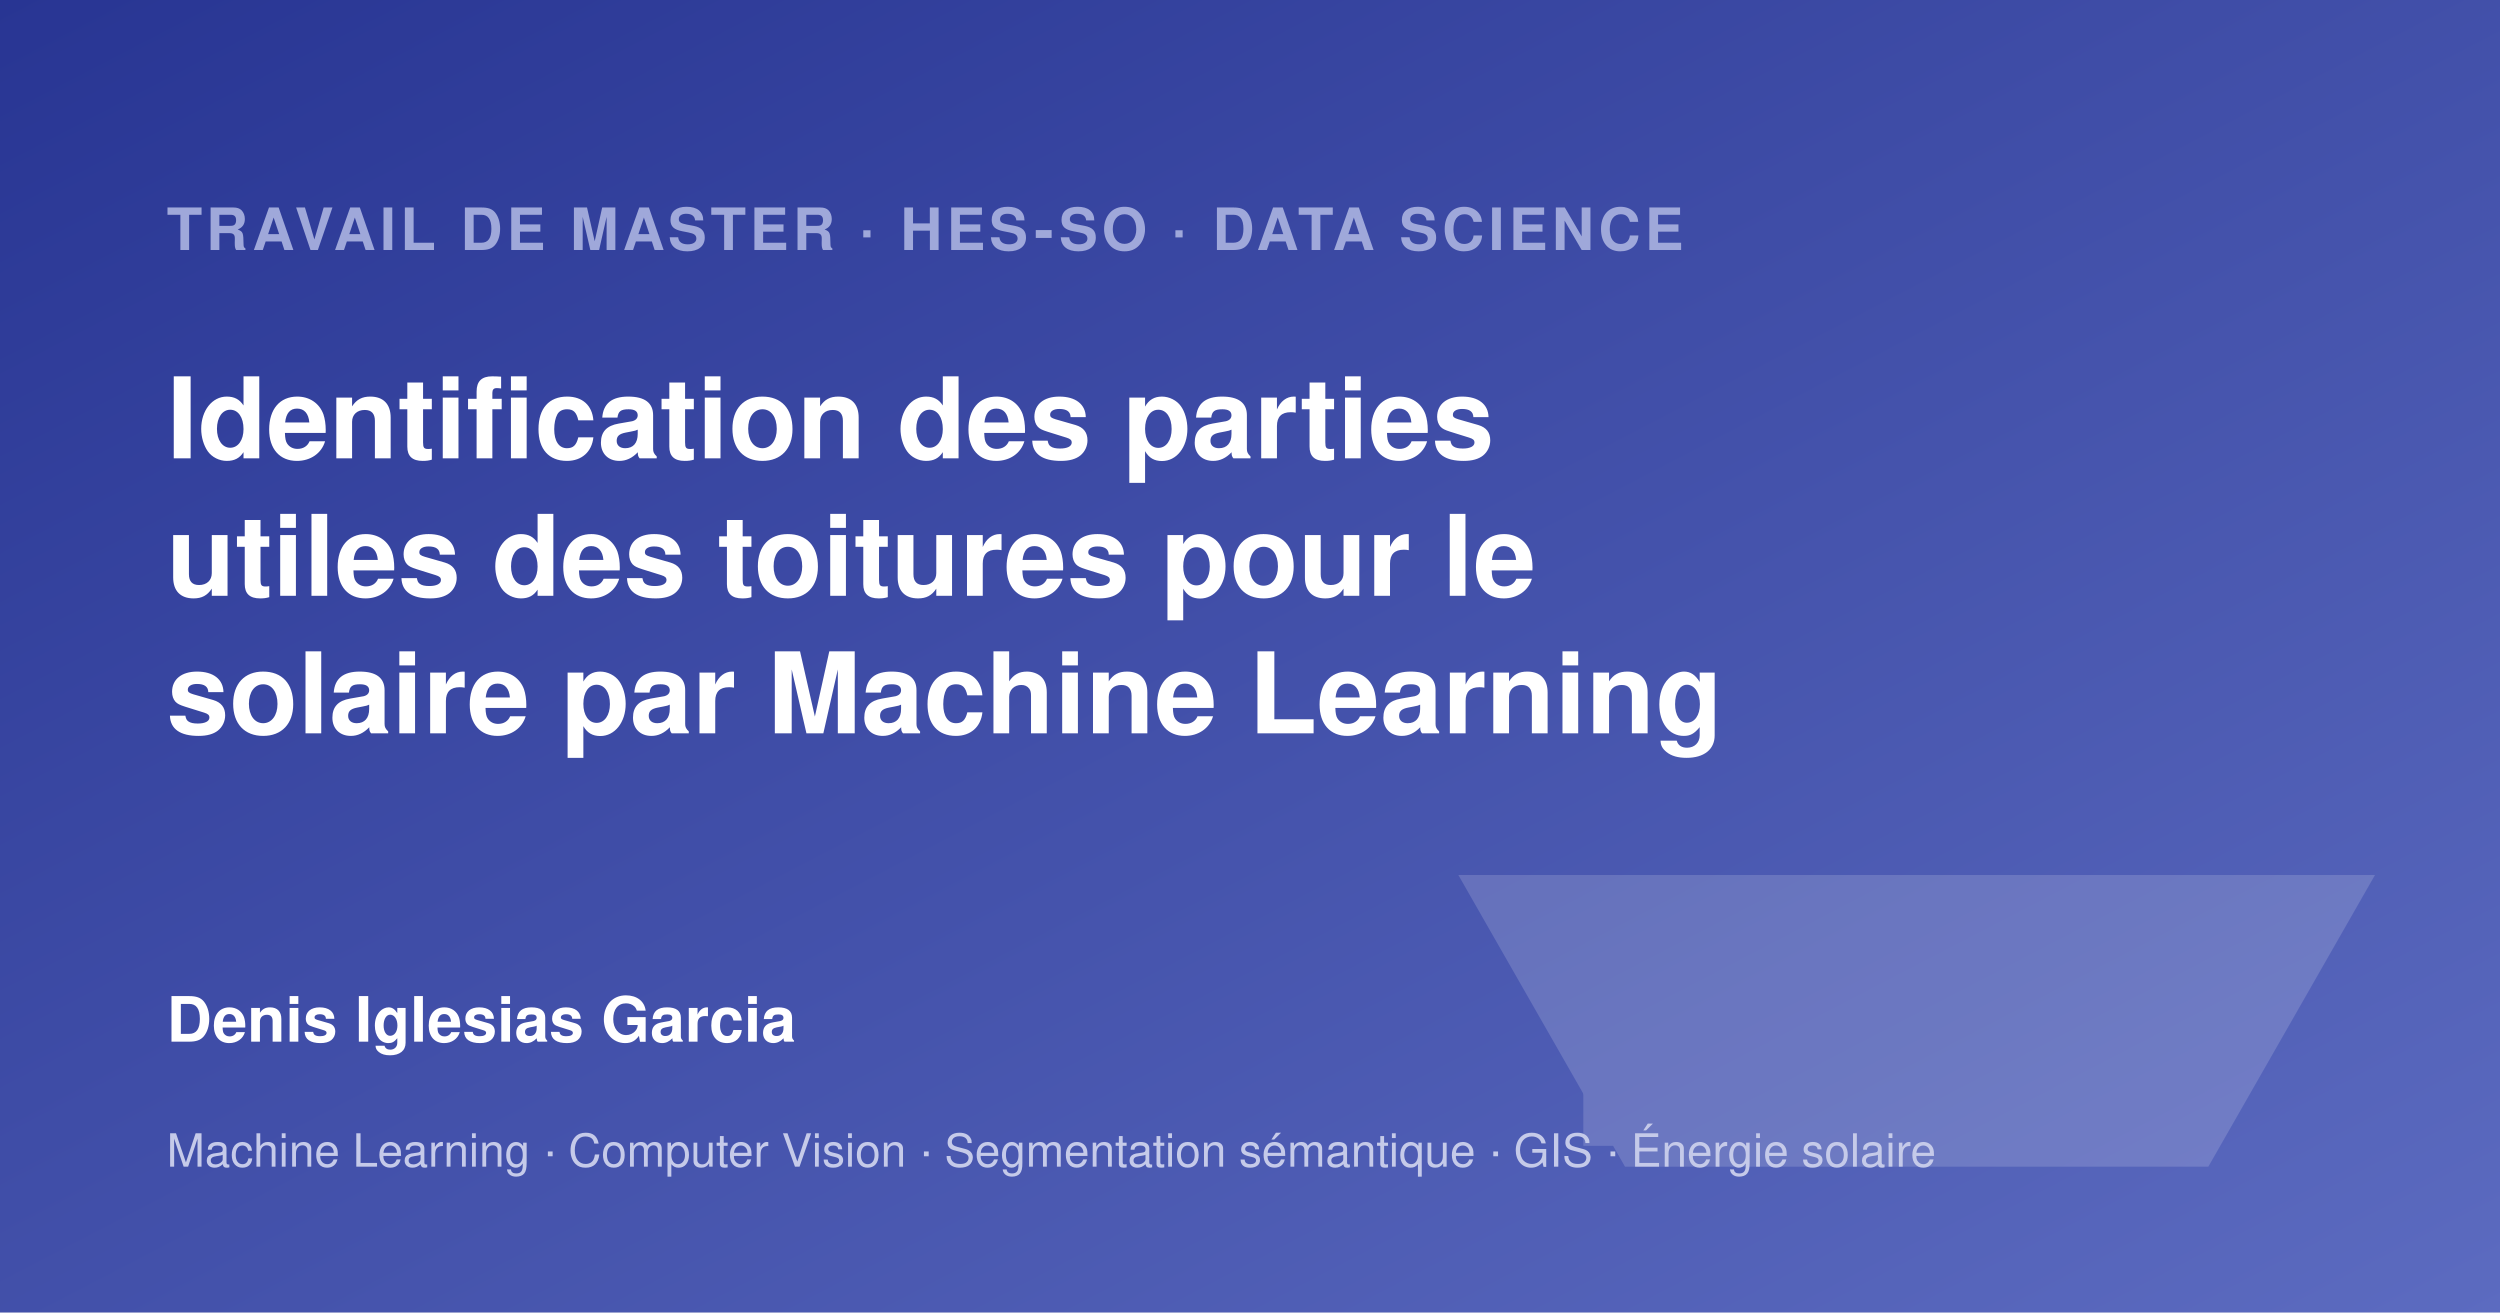
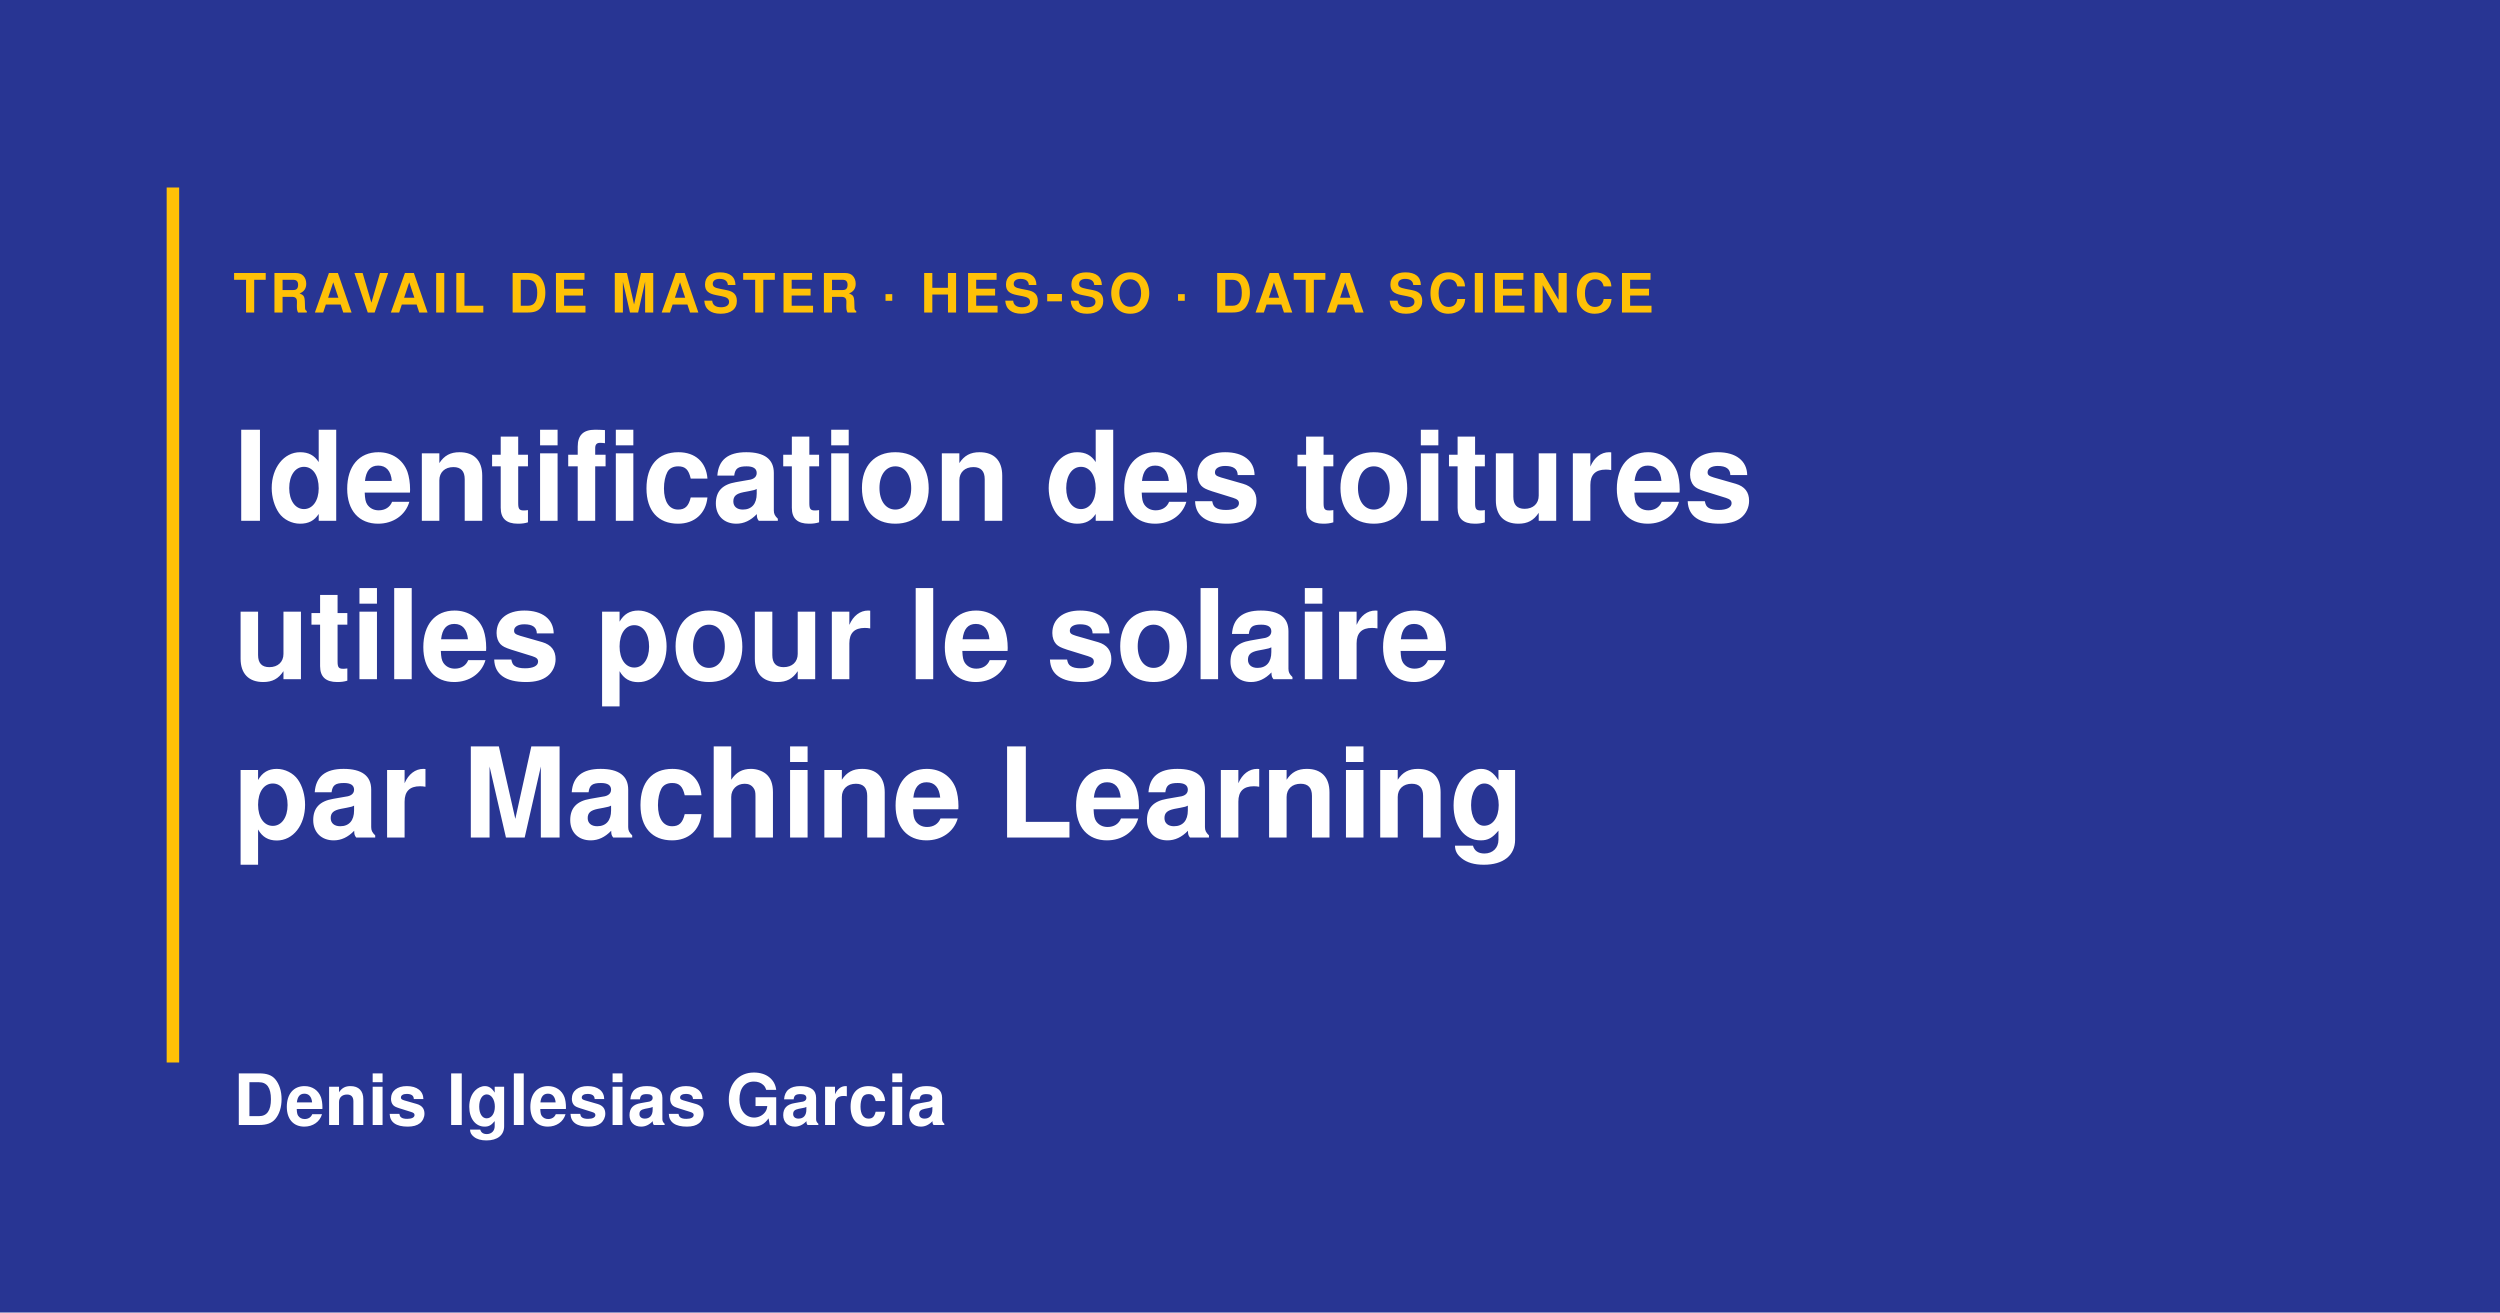
<svg xmlns="http://www.w3.org/2000/svg" width="1200" height="630" viewBox="0 0 1200 630">
-   <defs>
-     <linearGradient id="bg" x1="0%" y1="0%" x2="100%" y2="100%">
-       <stop offset="0%" stop-color="#283593" />
-       <stop offset="100%" stop-color="#5C6BC0" />
-     </linearGradient>
-   </defs>
-   <rect width="1200" height="630" fill="url(#bg)" />
-   <g opacity="0.16" fill="#ffffff">
-     <polygon points="780,560 1060,560 1140,420 700,420" />
-     <rect x="760" y="440" width="80" height="50" />
-     <rect x="850" y="440" width="80" height="50" />
-     <rect x="940" y="440" width="80" height="50" />
-     <rect x="760" y="500" width="80" height="50" />
-     <rect x="850" y="500" width="80" height="50" />
-     <rect x="940" y="500" width="80" height="50" />
-   </g>
-   <text x="80" y="120" font-family="Helvetica, Arial, sans-serif" font-size="28" font-weight="700" letter-spacing="2" fill="#9FA8DA">TRAVAIL DE MASTER · HES-SO · DATA SCIENCE</text>
-   <text x="80" y="220" font-family="Helvetica, Arial, sans-serif" font-size="54" font-weight="700" fill="#ffffff">
-     <tspan x="80" dy="0">Identification des parties</tspan>
-     <tspan x="80" dy="66">utiles des toitures pour le</tspan>
-     <tspan x="80" dy="66">solaire par Machine Learning</tspan>
+   <rect width="1200" height="630" fill="#283593" />
+   <rect x="80" y="90" width="6" height="420" fill="#FFC107" />
+   <text x="112" y="150" font-family="Helvetica, Arial, sans-serif" font-size="26" font-weight="700" letter-spacing="2" fill="#FFC107">TRAVAIL DE MASTER · HES-SO · DATA SCIENCE</text>
+   <text x="112" y="250" font-family="Helvetica, Arial, sans-serif" font-size="60" font-weight="800" fill="#ffffff">
+     <tspan x="112" dy="0">Identification des toitures</tspan>
+     <tspan x="112" dy="76">utiles pour le solaire</tspan>
+     <tspan x="112" dy="76">par Machine Learning</tspan>
  </text>
-   <text x="80" y="500" font-family="Helvetica, Arial, sans-serif" font-size="30" font-weight="600" fill="#ffffff">Denis Iglesias Garcia</text>
-   <text x="80" y="560" font-family="Helvetica, Arial, sans-serif" font-size="22" fill="#C5CAE9">Machine Learning · Computer Vision · Segmentation sémantique · GIS · Énergie solaire</text>
+   <text x="112" y="540" font-family="Helvetica, Arial, sans-serif" font-size="34" font-weight="700" fill="#ffffff">Denis Iglesias Garcia</text>
</svg>
